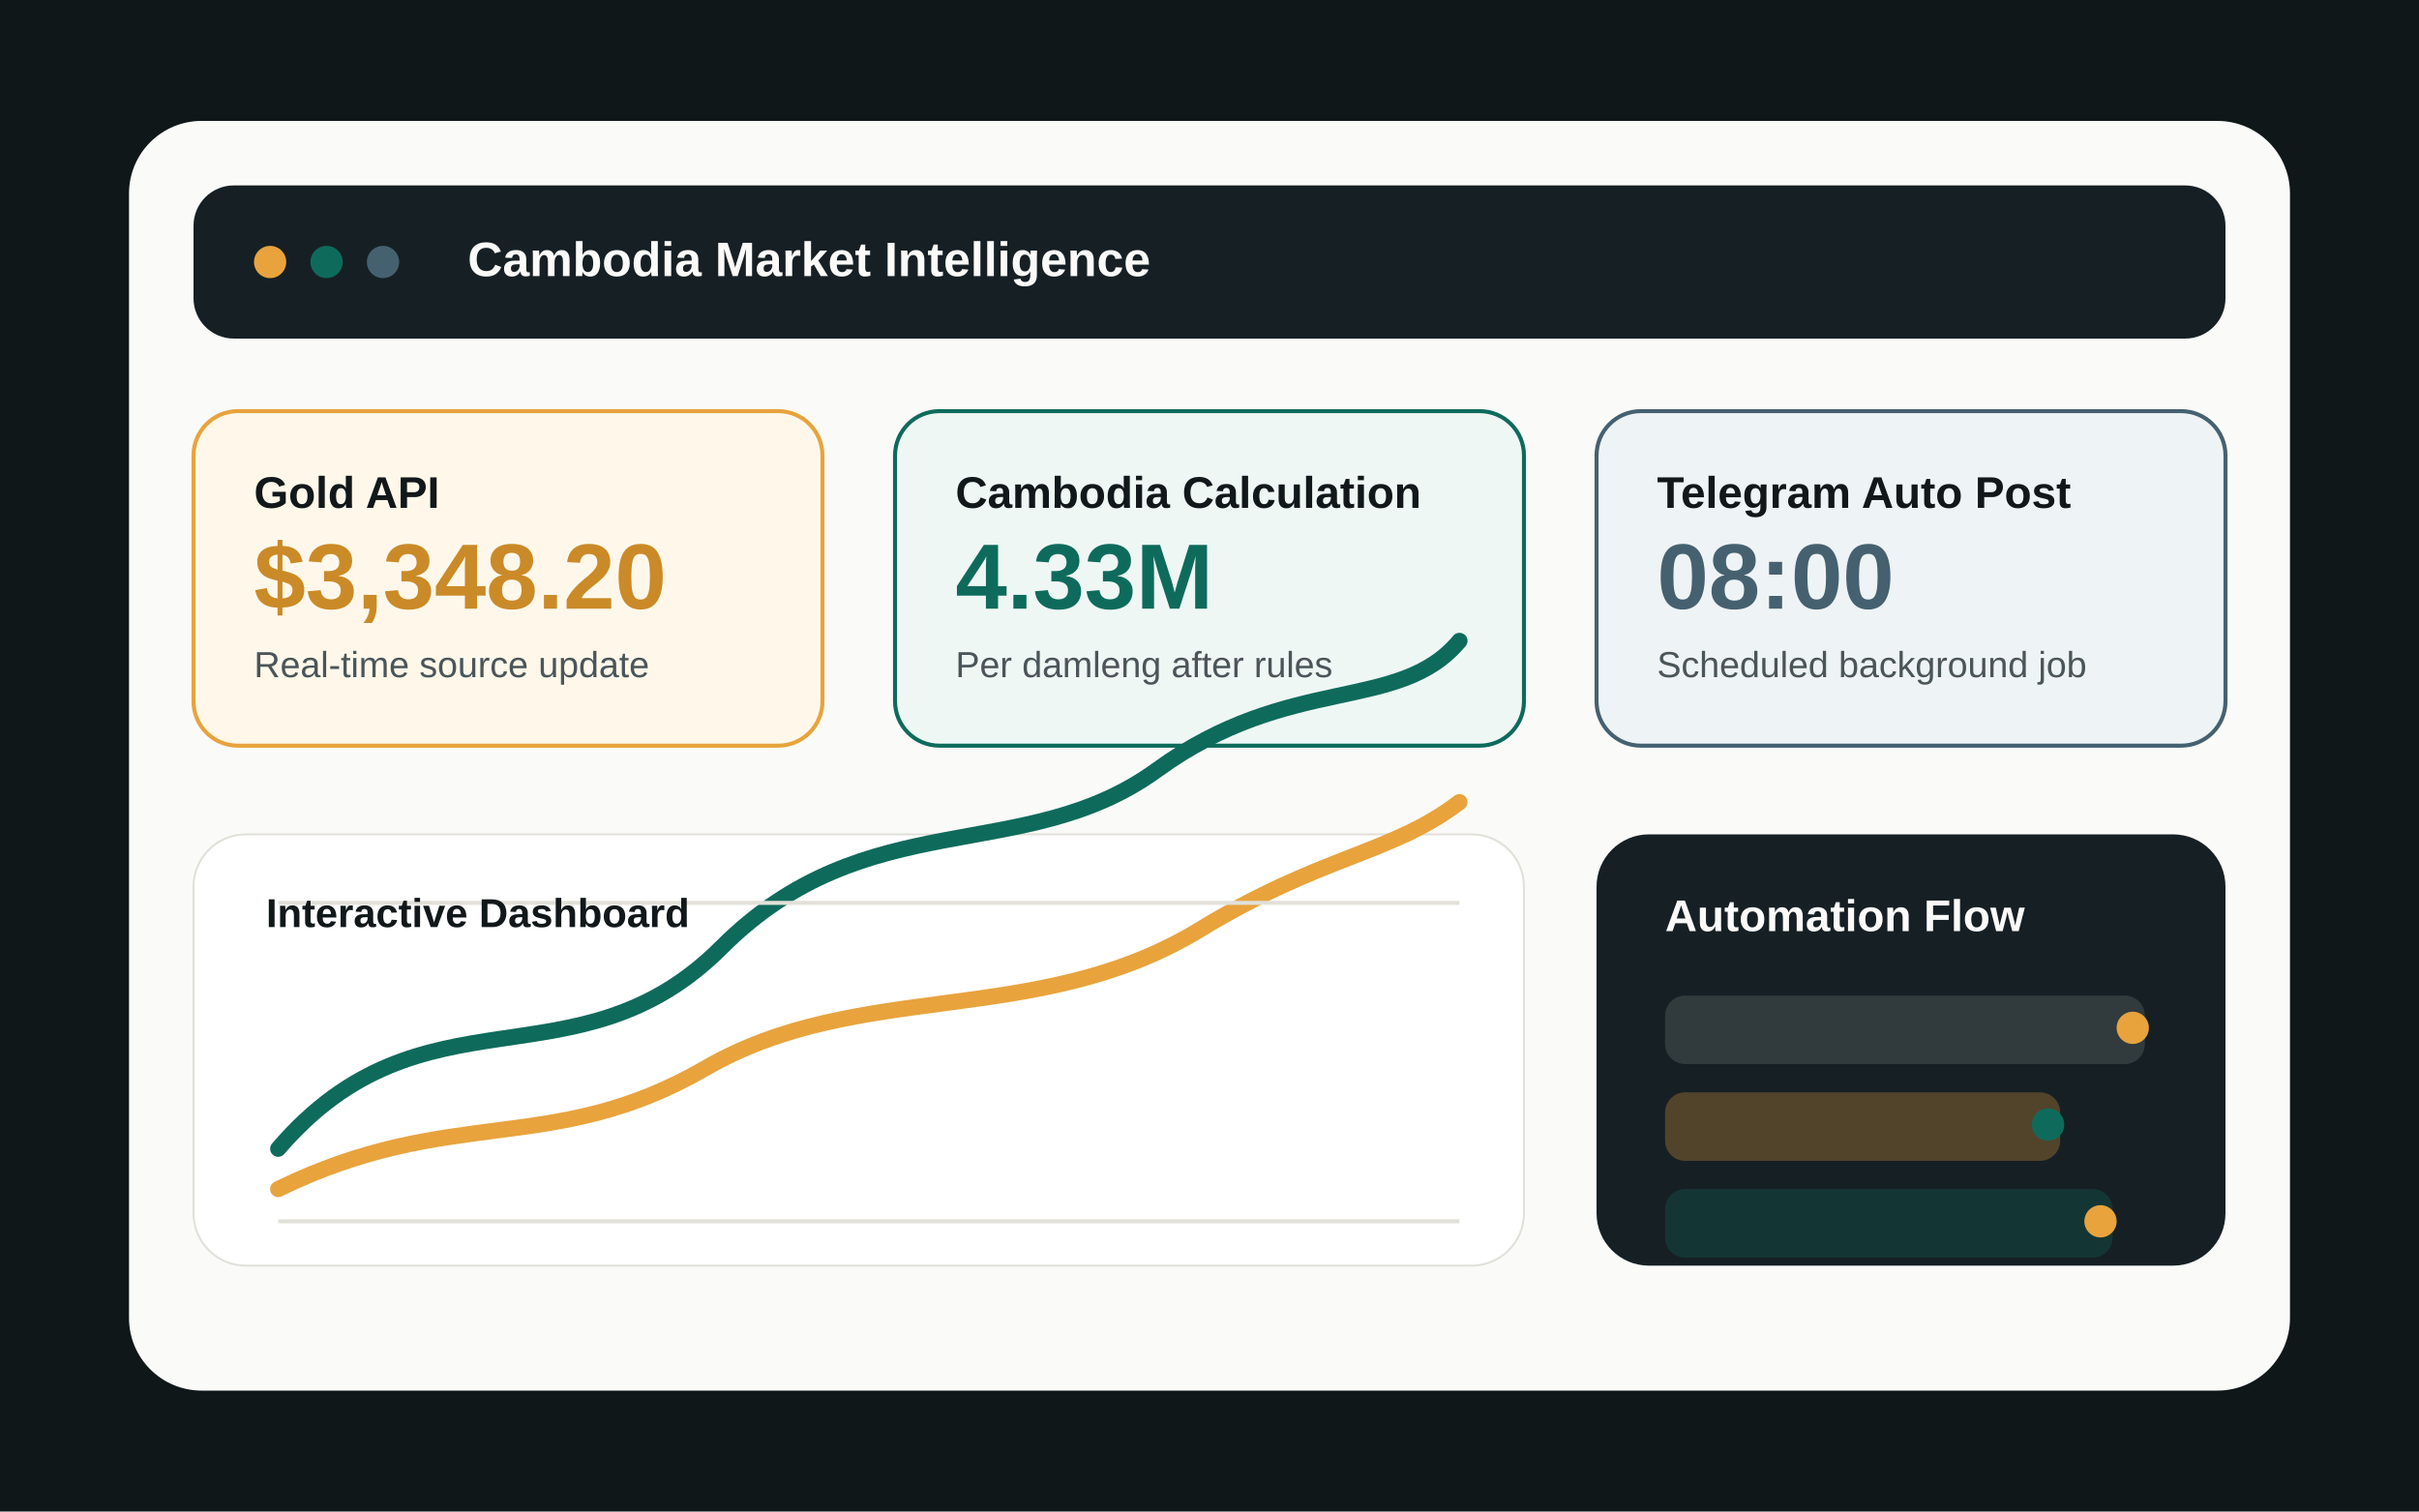
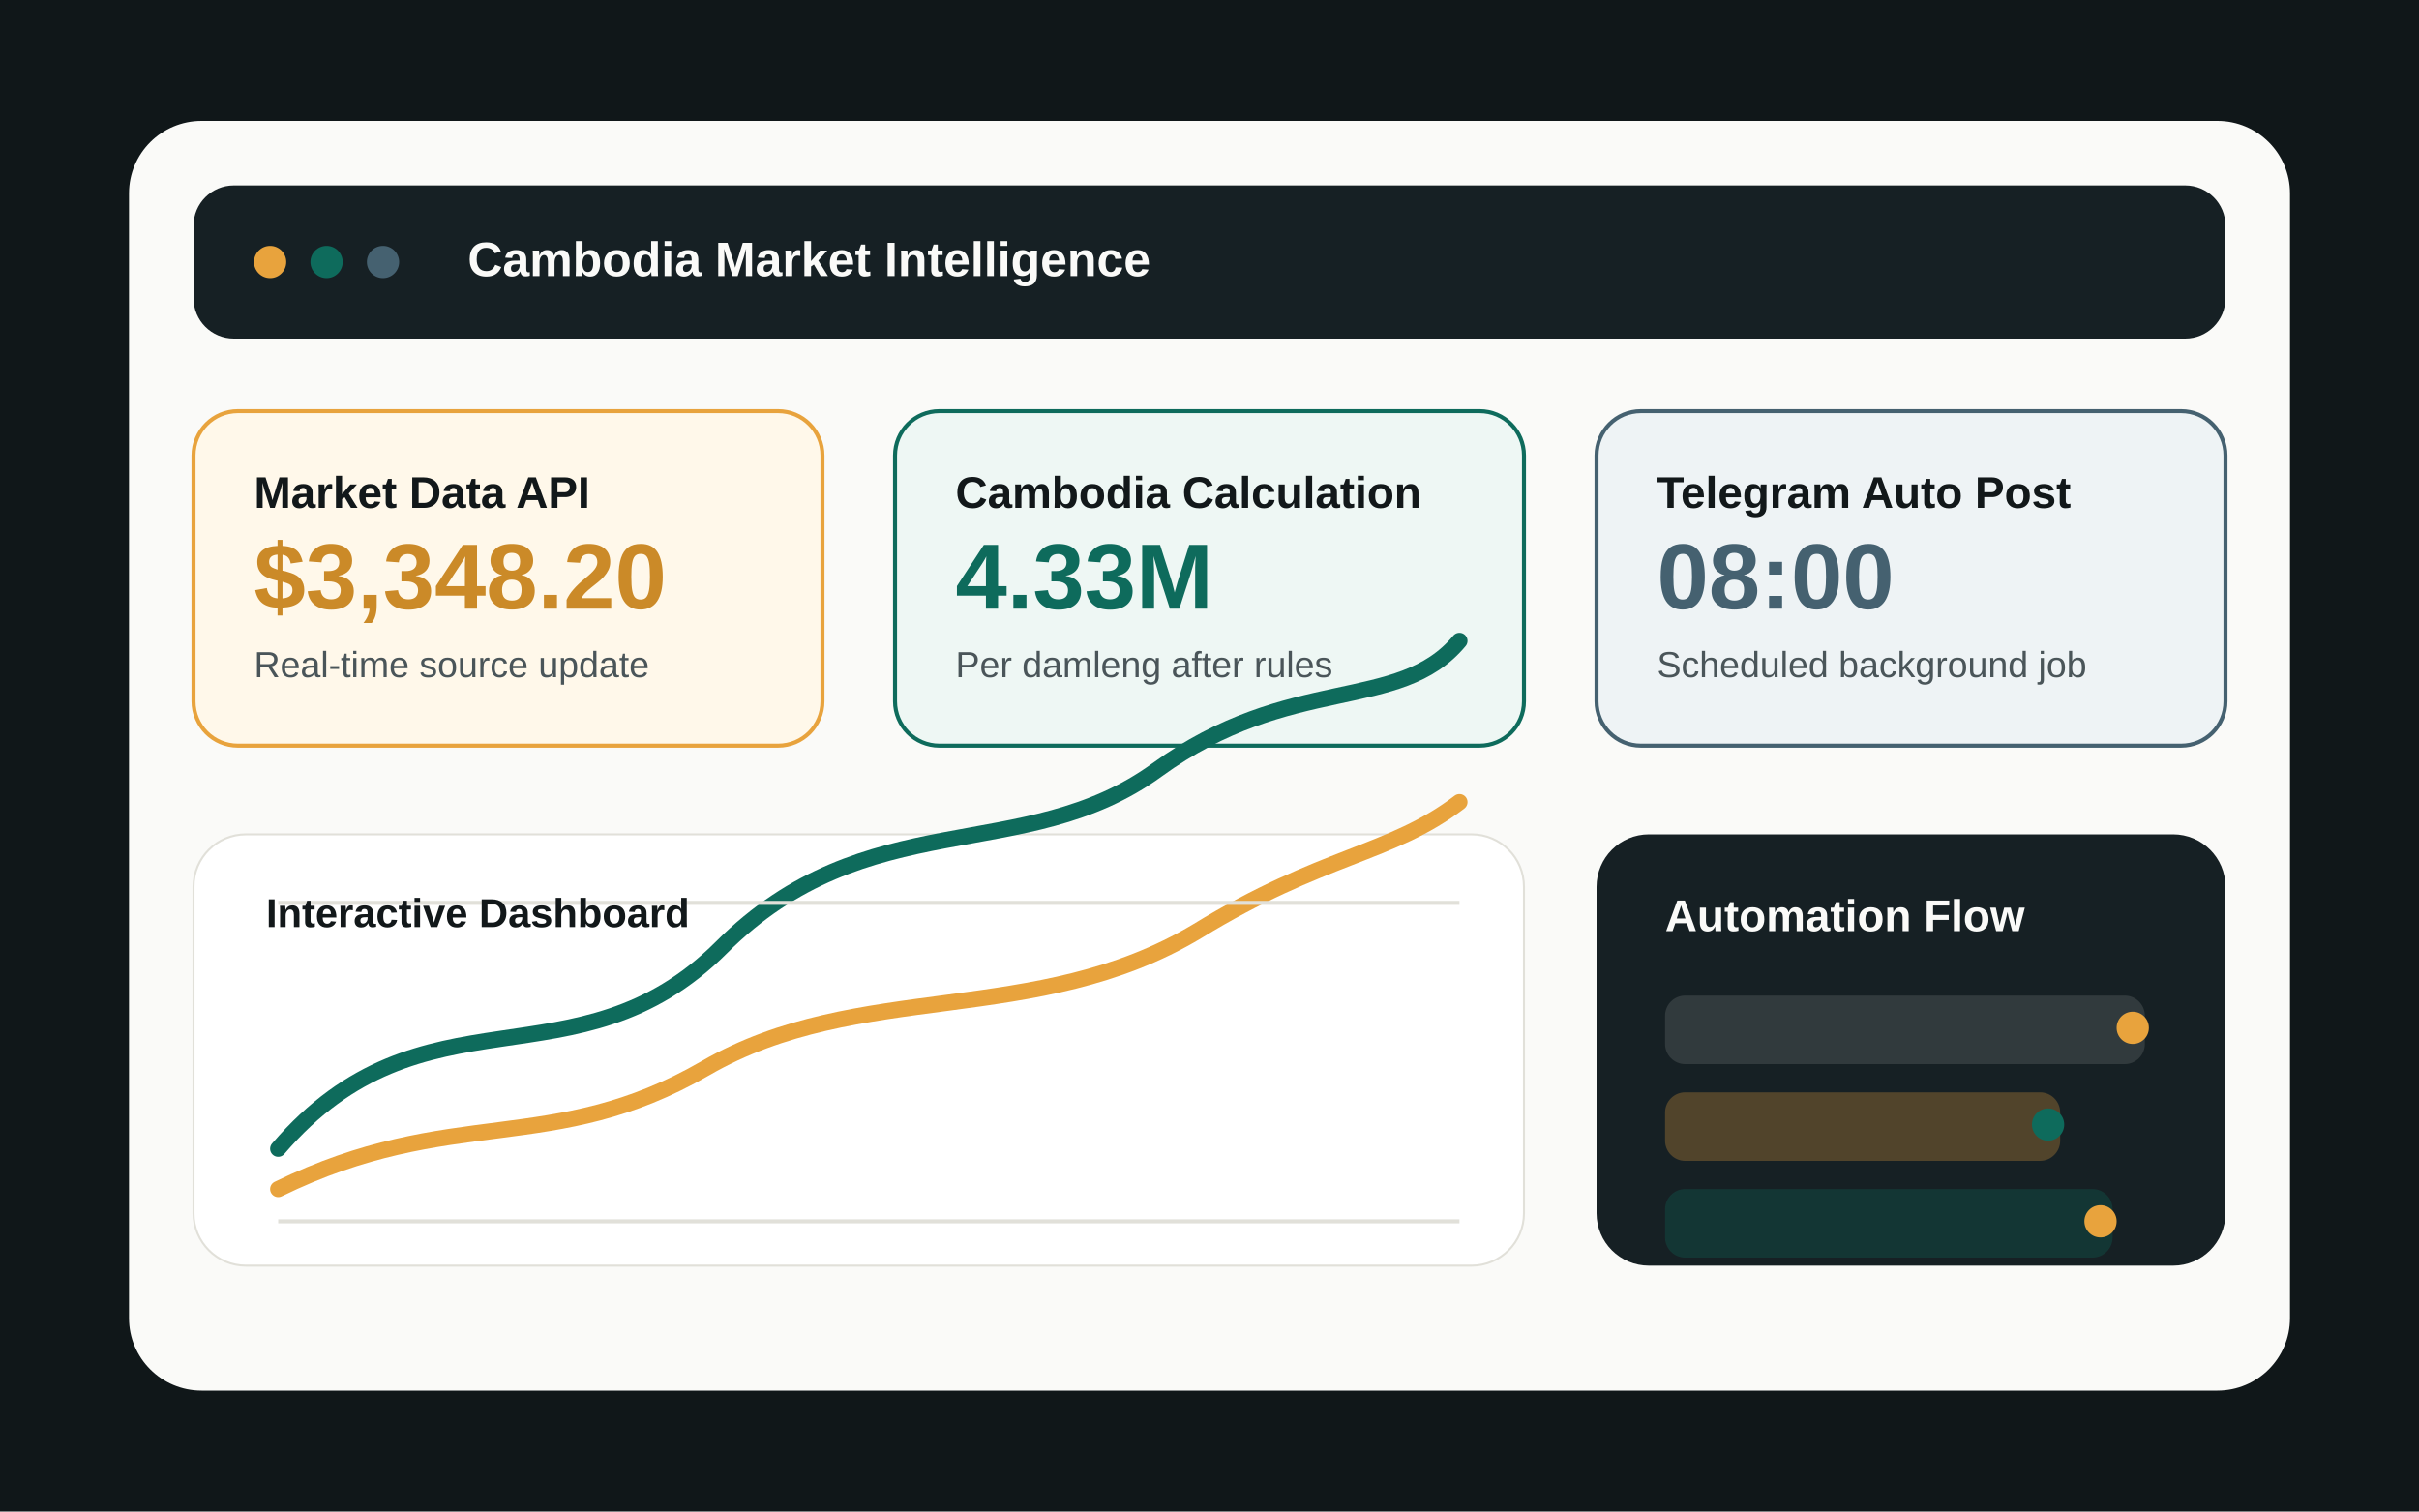
<svg xmlns="http://www.w3.org/2000/svg" width="1200" height="750" viewBox="0 0 1200 750" fill="none">
  <rect width="1200" height="750" fill="#101719" />
  <rect x="64" y="60" width="1072" height="630" rx="36" fill="#FAFAF8" />
  <rect x="96" y="92" width="1008" height="76" rx="20" fill="#162024" />
  <circle cx="134" cy="130" r="8" fill="#E8A33D" />
  <circle cx="162" cy="130" r="8" fill="#0E6B5C" />
  <circle cx="190" cy="130" r="8" fill="#456170" />
  <text x="232" y="137" fill="#FAFAF8" font-family="Arial, sans-serif" font-size="24" font-weight="700">Cambodia Market Intelligence</text>
  <rect x="96" y="204" width="312" height="166" rx="22" fill="#FFF8EA" stroke="#E8A33D" stroke-width="2" />
-   <text x="126" y="252" fill="#12181A" font-family="Arial, sans-serif" font-size="22" font-weight="700">Gold API</text>
+   <text x="126" y="252" fill="#12181A" font-family="Arial, sans-serif" font-size="22" font-weight="700">Market Data API</text>
  <text x="126" y="302" fill="#CB8A28" font-family="Arial, sans-serif" font-size="46" font-weight="700">$3,348.20</text>
  <text x="126" y="336" fill="#4A5559" font-family="Arial, sans-serif" font-size="18">Real-time source update</text>
  <rect x="444" y="204" width="312" height="166" rx="22" fill="#EEF7F4" stroke="#0E6B5C" stroke-width="2" />
  <text x="474" y="252" fill="#12181A" font-family="Arial, sans-serif" font-size="22" font-weight="700">Cambodia Calculation</text>
  <text x="474" y="302" fill="#0E6B5C" font-family="Arial, sans-serif" font-size="46" font-weight="700">4.33M</text>
  <text x="474" y="336" fill="#4A5559" font-family="Arial, sans-serif" font-size="18">Per damleng after rules</text>
  <rect x="792" y="204" width="312" height="166" rx="22" fill="#EEF3F5" stroke="#456170" stroke-width="2" />
  <text x="822" y="252" fill="#12181A" font-family="Arial, sans-serif" font-size="22" font-weight="700">Telegram Auto Post</text>
  <text x="822" y="302" fill="#456170" font-family="Arial, sans-serif" font-size="46" font-weight="700">08:00</text>
  <text x="822" y="336" fill="#4A5559" font-family="Arial, sans-serif" font-size="18">Scheduled background job</text>
  <rect x="96" y="414" width="660" height="214" rx="26" fill="#FFFFFF" stroke="#E1E0D9" />
  <path d="M138 570 C210 486 286 542 358 470 C430 398 508 430 574 382 C640 334 694 354 724 318" stroke="#0E6B5C" stroke-width="8" stroke-linecap="round" />
  <path d="M138 590 C224 548 274 574 350 530 C426 486 514 510 594 462 C656 424 690 424 724 398" stroke="#E8A33D" stroke-width="8" stroke-linecap="round" />
  <line x1="138" y1="606" x2="724" y2="606" stroke="#E1E0D9" stroke-width="2" />
  <line x1="138" y1="448" x2="724" y2="448" stroke="#E1E0D9" stroke-width="2" />
  <text x="132" y="460" fill="#12181A" font-family="Arial, sans-serif" font-size="20" font-weight="700">Interactive Dashboard</text>
  <rect x="792" y="414" width="312" height="214" rx="26" fill="#162024" />
  <text x="826" y="462" fill="#FAFAF8" font-family="Arial, sans-serif" font-size="22" font-weight="700">Automation Flow</text>
  <rect x="826" y="494" width="238" height="34" rx="10" fill="#FAFAF8" fill-opacity="0.12" />
  <rect x="826" y="542" width="196" height="34" rx="10" fill="#E8A33D" fill-opacity="0.28" />
  <rect x="826" y="590" width="222" height="34" rx="10" fill="#0E6B5C" fill-opacity="0.3" />
  <circle cx="1058" cy="510" r="8" fill="#E8A33D" />
  <circle cx="1016" cy="558" r="8" fill="#0E6B5C" />
  <circle cx="1042" cy="606" r="8" fill="#E8A33D" />
</svg>
